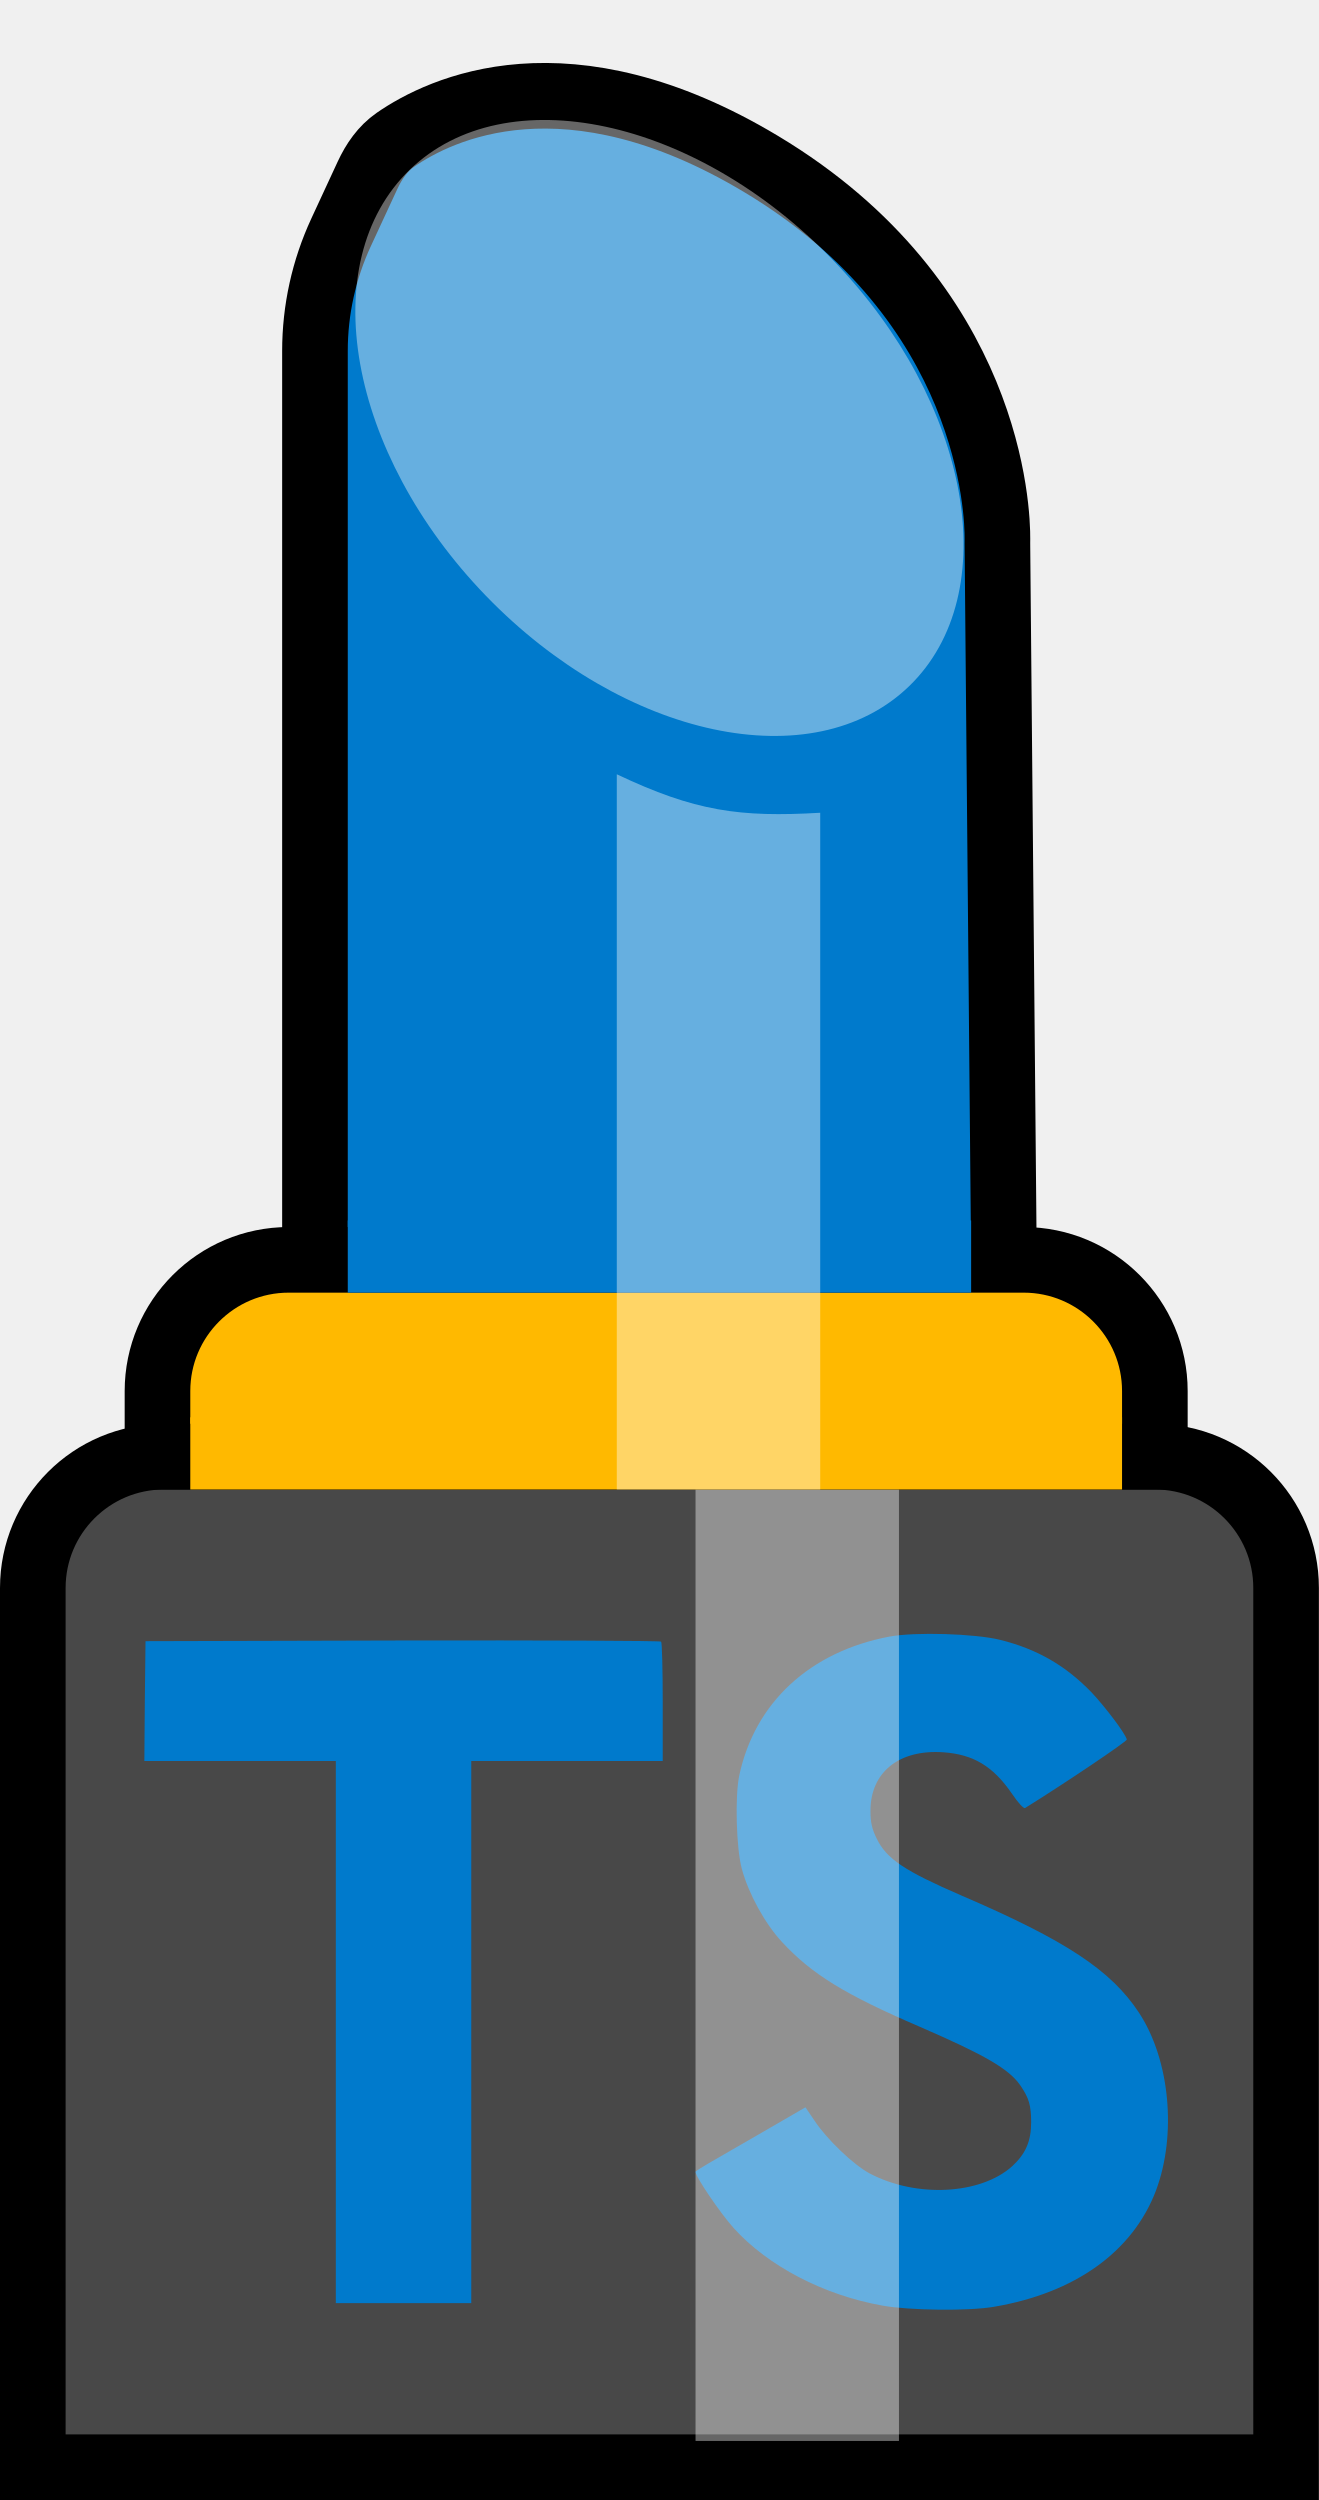
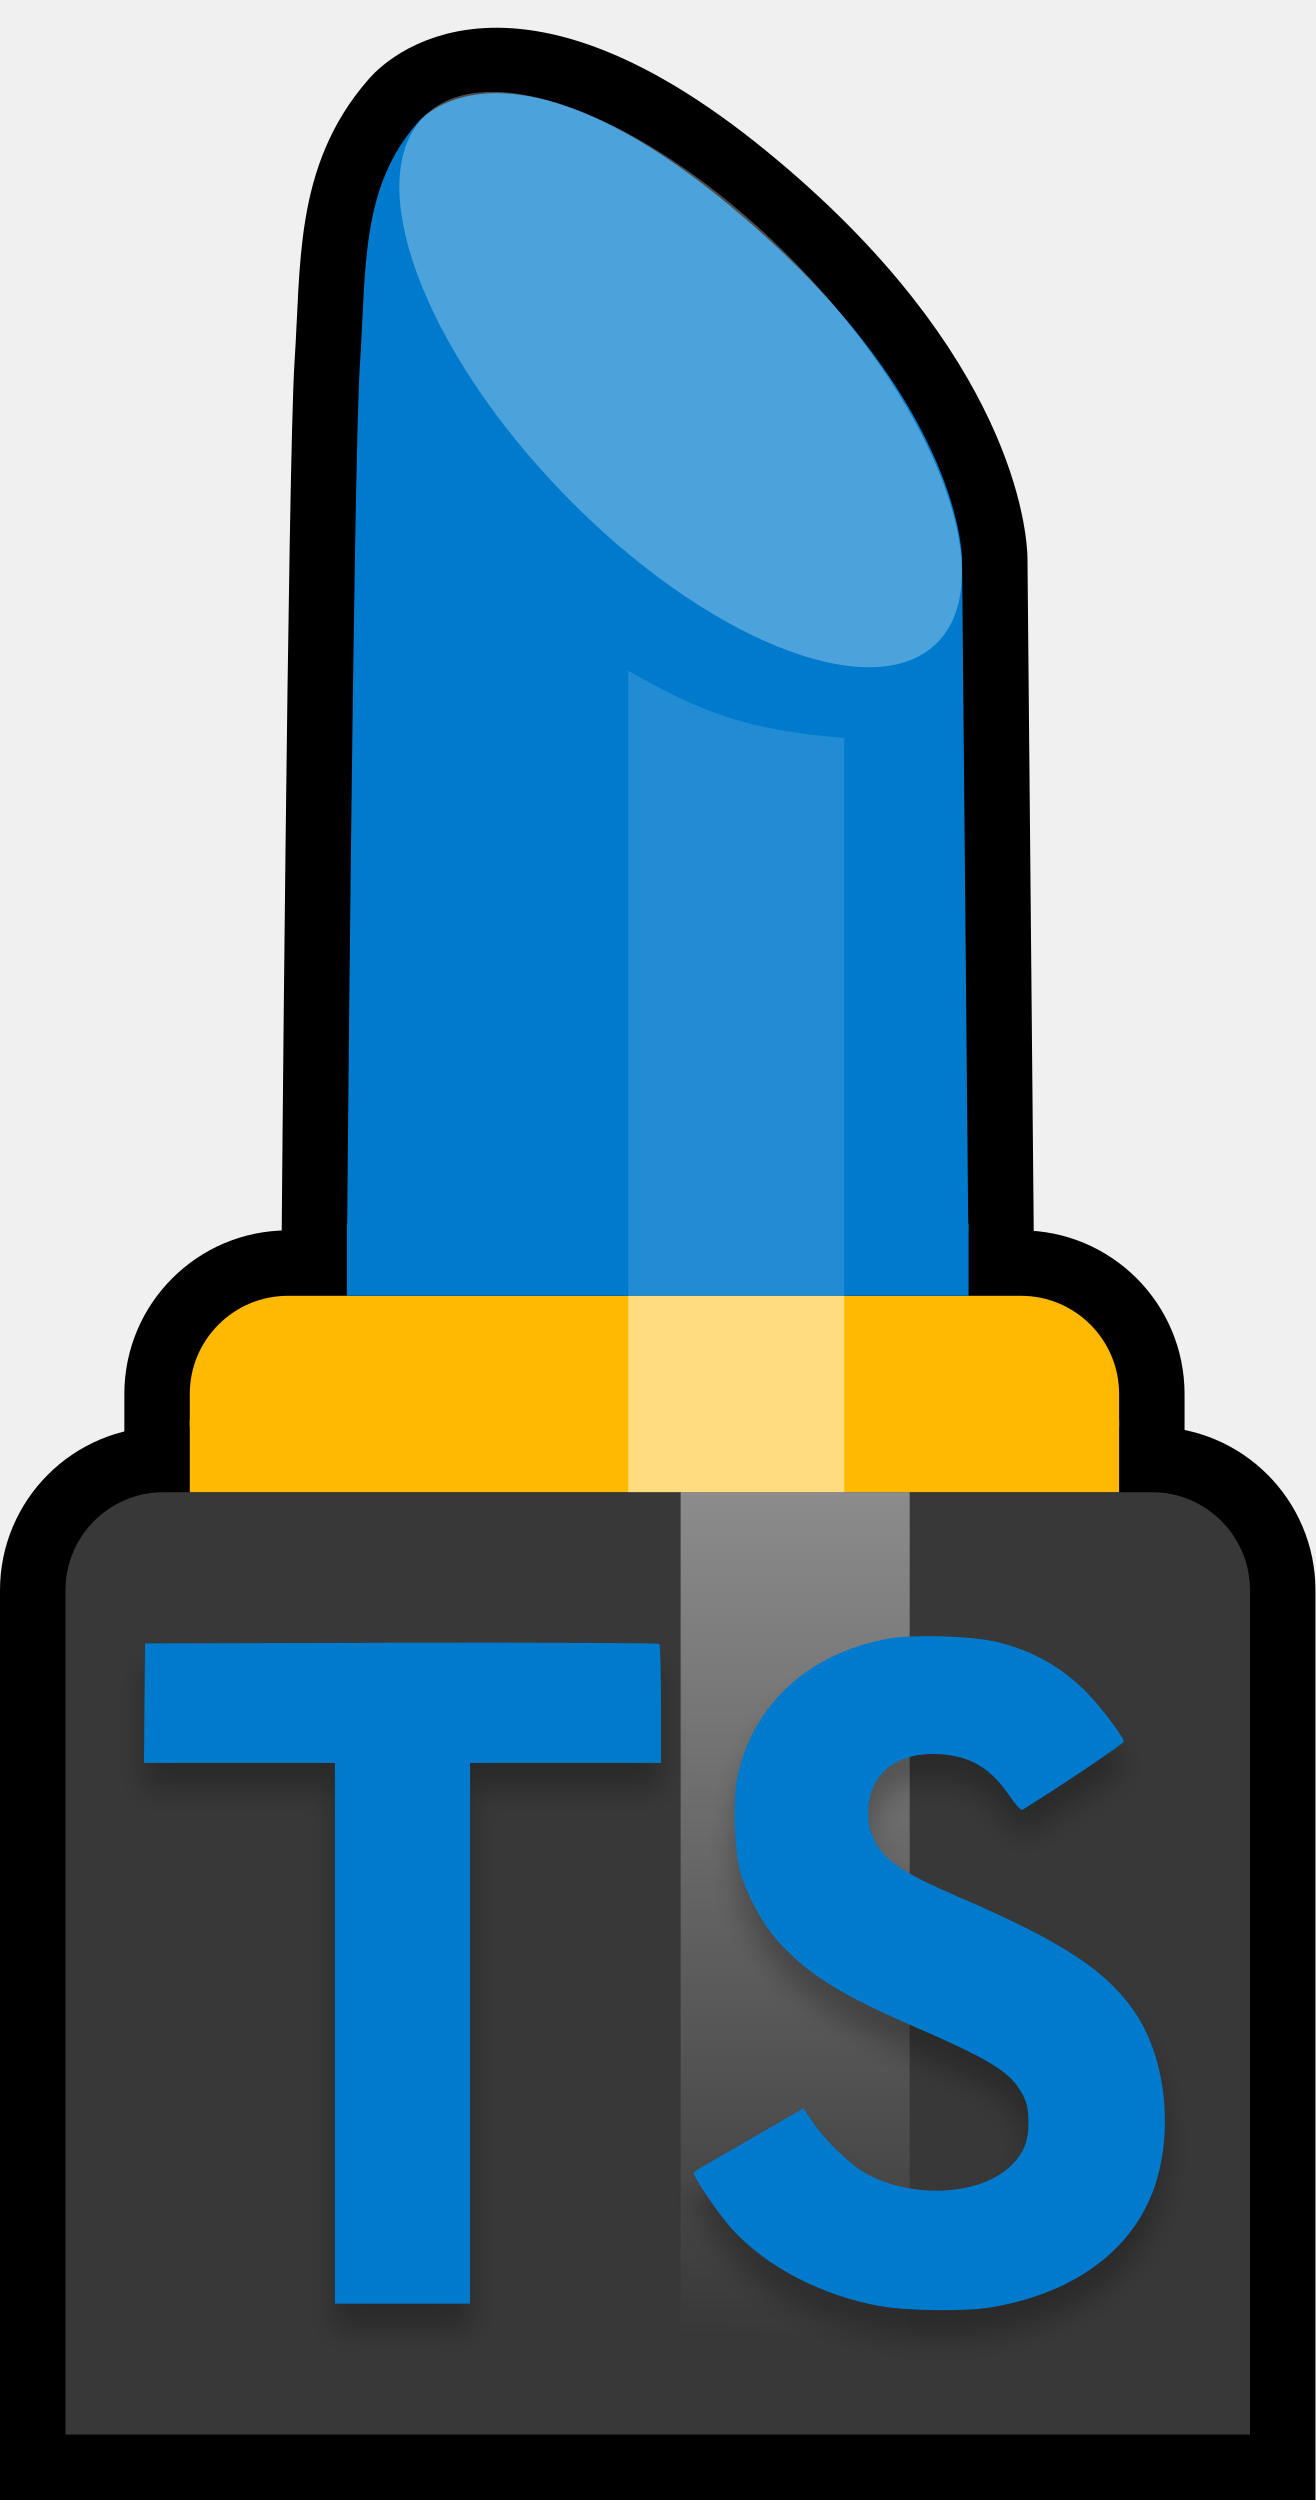
- <svg xmlns="http://www.w3.org/2000/svg" width="201" height="381" viewBox="0 0 201 381" fill="none">
-   <path d="M48 53.479V192H153L152.004 82.89C152.001 82.63 152.006 82.373 152.008 82.113C152.037 78.237 151.191 46.115 116 25C86.419 7.252 67.105 16.57 60.267 21.298C58.335 22.634 56.995 24.591 56.007 26.722L51.986 35.399C49.36 41.065 48 47.235 48 53.479Z" fill="#007ACC" stroke="black" stroke-width="10" />
-   <path d="M24 212V222H176V212C176 200.954 167.046 192 156 192H44C32.954 192 24 200.954 24 212Z" fill="#FFB900" stroke="black" stroke-width="10" />
-   <path d="M5 376V242C5 230.954 13.954 222 25 222H100.5H176C187.046 222 196 230.954 196 242V376H5Z" fill="black" fill-opacity="0.7" stroke="black" stroke-width="10" />
-   <path d="M22.071 259.229L22 268.377H36.59H51.18V309.689L51.18 351H61.5H71.82V309.689L71.82 268.377H86.41H101V259.406C101 254.442 100.893 250.293 100.751 250.186C100.644 250.044 82.887 249.974 61.358 250.009L22.178 250.115L22.071 259.229Z" fill="#007ACC" />
-   <path d="M152.44 249.918C158.102 251.333 162.42 253.846 166.383 257.951C168.436 260.145 171.479 264.144 171.727 265.099C171.798 265.382 162.101 271.894 156.227 275.539C156.014 275.68 155.165 274.76 154.21 273.345C151.343 269.169 148.335 267.364 143.735 267.046C136.976 266.585 132.623 270.124 132.658 276.034C132.658 277.768 132.906 278.794 133.614 280.21C135.1 283.289 137.86 285.129 146.53 288.88C162.49 295.745 169.32 300.275 173.567 306.716C178.309 313.899 179.371 325.365 176.15 333.894C172.611 343.165 163.835 349.464 151.485 351.552C147.663 352.225 138.603 352.119 134.498 351.375C125.545 349.783 117.052 345.359 111.815 339.556C109.762 337.291 105.763 331.381 106.011 330.956C106.117 330.815 107.037 330.249 108.064 329.647C109.054 329.081 112.806 326.922 116.344 324.87L122.75 321.154L124.094 323.136C125.97 326.002 130.075 329.93 132.552 331.24C139.665 334.991 149.432 334.46 154.245 330.143C156.298 328.267 157.147 326.321 157.147 323.454C157.147 320.871 156.828 319.738 155.484 317.792C153.75 315.315 150.211 313.227 140.161 308.874C128.659 303.92 123.705 300.841 119.175 295.958C116.557 293.127 114.079 288.597 113.053 284.81C112.204 281.661 111.992 273.769 112.664 270.584C115.035 259.472 123.422 251.722 135.525 249.422C139.453 248.679 148.583 248.962 152.44 249.918Z" fill="#007ACC" />
-   <rect x="106" y="227" width="31" height="145" fill="white" fill-opacity="0.4" />
-   <ellipse cx="100.5" cy="65.222" rx="54.74" ry="36.791" transform="rotate(45.9635 100.5 65.2215)" fill="white" fill-opacity="0.4" />
-   <rect x="53" y="186" width="95" height="11" fill="#007ACC" />
-   <rect x="29" y="216" width="142" height="11" fill="#FFB900" />
-   <path d="M94 118C105.938 123.664 112.744 124.579 125 123.865V227H94V118Z" fill="white" fill-opacity="0.4" />
+ <svg xmlns="http://www.w3.org/2000/svg" width="201" height="382" viewBox="0 0 201 382" fill="none">
+   <path d="M5 377V243C5 231.954 13.954 223 25 223H100.5H176C187.046 223 196 231.954 196 243V377H5Z" fill="#383838" stroke="black" stroke-width="10" />
+   <path d="M50 55.5C49 70.5 48 193 48 193H153L152.002 85.709C152.001 85.57 152.001 85.449 151.999 85.31C151.956 82.857 150.623 56.964 114 27C75.5 -4.5 60 15.5 60 15.5C50 27 51 40.5 50 55.5Z" fill="#007ACC" stroke="black" stroke-width="10" />
+   <path d="M24 213V223H176V213C176 201.954 167.046 193 156 193H44C32.954 193 24 201.954 24 213Z" fill="#FFB900" stroke="black" stroke-width="10" />
+   <rect x="53" y="187" width="95" height="11" fill="#007ACC" />
+   <rect x="29" y="217" width="142" height="11" fill="#FFB900" />
+   <rect x="104" y="228" width="35" height="144" fill="url(#paint0_linear)" fill-opacity="0.42" />
+   <path d="M96 198H129V228H96V198Z" fill="white" fill-opacity="0.5" />
+   <path d="M96 102.5C107.5 109 114 111.5 129 112.769V198H96V102.5Z" fill="white" fill-opacity="0.13" />
+   <ellipse cx="104" cy="58" rx="56.156" ry="24.989" transform="rotate(45.9635 104 58)" fill="white" fill-opacity="0.3" />
+   <g filter="url(#filter0_d)">
+     <path d="M22.071 260.229L22 269.377H36.59H51.18V310.689L51.18 352H61.5H71.82V310.689L71.82 269.377H86.41H101V260.406C101 255.442 100.893 251.293 100.751 251.186C100.644 251.044 82.887 250.974 61.358 251.009L22.178 251.115L22.071 260.229Z" fill="#007ACC" />
+     <path d="M152.44 250.918C158.102 252.333 162.42 254.846 166.383 258.951C168.436 261.145 171.479 265.144 171.727 266.099C171.798 266.382 162.101 272.894 156.227 276.539C156.014 276.68 155.165 275.76 154.21 274.345C151.343 270.169 148.335 268.364 143.735 268.046C136.976 267.585 132.623 271.124 132.658 277.034C132.658 278.768 132.906 279.794 133.614 281.21C135.1 284.289 137.86 286.129 146.53 289.88C162.49 296.745 169.32 301.275 173.567 307.716C178.309 314.899 179.371 326.365 176.15 334.894C172.611 344.165 163.835 350.464 151.485 352.552C147.663 353.225 138.603 353.119 134.498 352.375C125.545 350.783 117.052 346.359 111.815 340.556C109.762 338.291 105.763 332.381 106.011 331.956C106.117 331.815 107.037 331.249 108.064 330.647C109.054 330.081 112.806 327.922 116.344 325.87L122.75 322.154L124.094 324.136C125.97 327.002 130.075 330.93 132.552 332.24C139.665 335.991 149.432 335.46 154.245 331.143C156.298 329.267 157.147 327.321 157.147 324.454C157.147 321.871 156.828 320.738 155.484 318.792C153.75 316.315 150.211 314.227 140.161 309.874C128.659 304.92 123.705 301.841 119.175 296.958C116.557 294.127 114.079 289.597 113.053 285.81C112.204 282.661 111.992 274.769 112.664 271.584C115.035 260.472 123.422 252.722 135.525 250.422C139.453 249.679 148.583 249.962 152.44 250.918Z" fill="#007ACC" />
+   </g>
+   <defs>
+     <filter id="filter0_d" x="18" y="250" width="164" height="111" filterUnits="userSpaceOnUse" color-interpolation-filters="sRGB">
+       <feFlood flood-opacity="0" result="BackgroundImageFix" />
+       <feColorMatrix in="SourceAlpha" type="matrix" values="0 0 0 0 0 0 0 0 0 0 0 0 0 0 0 0 0 0 127 0" />
+       <feOffset dy="4" />
+       <feGaussianBlur stdDeviation="2" />
+       <feColorMatrix type="matrix" values="0 0 0 0 0 0 0 0 0 0 0 0 0 0 0 0 0 0 0.25 0" />
+       <feBlend mode="normal" in2="BackgroundImageFix" result="effect1_dropShadow" />
+       <feBlend mode="normal" in="SourceGraphic" in2="effect1_dropShadow" result="shape" />
+     </filter>
+     <linearGradient id="paint0_linear" x1="121.5" y1="228" x2="121" y2="372" gradientUnits="userSpaceOnUse">
+       <stop stop-color="white" />
+       <stop offset="0.896" stop-color="white" stop-opacity="0" />
+     </linearGradient>
+   </defs>
</svg>
